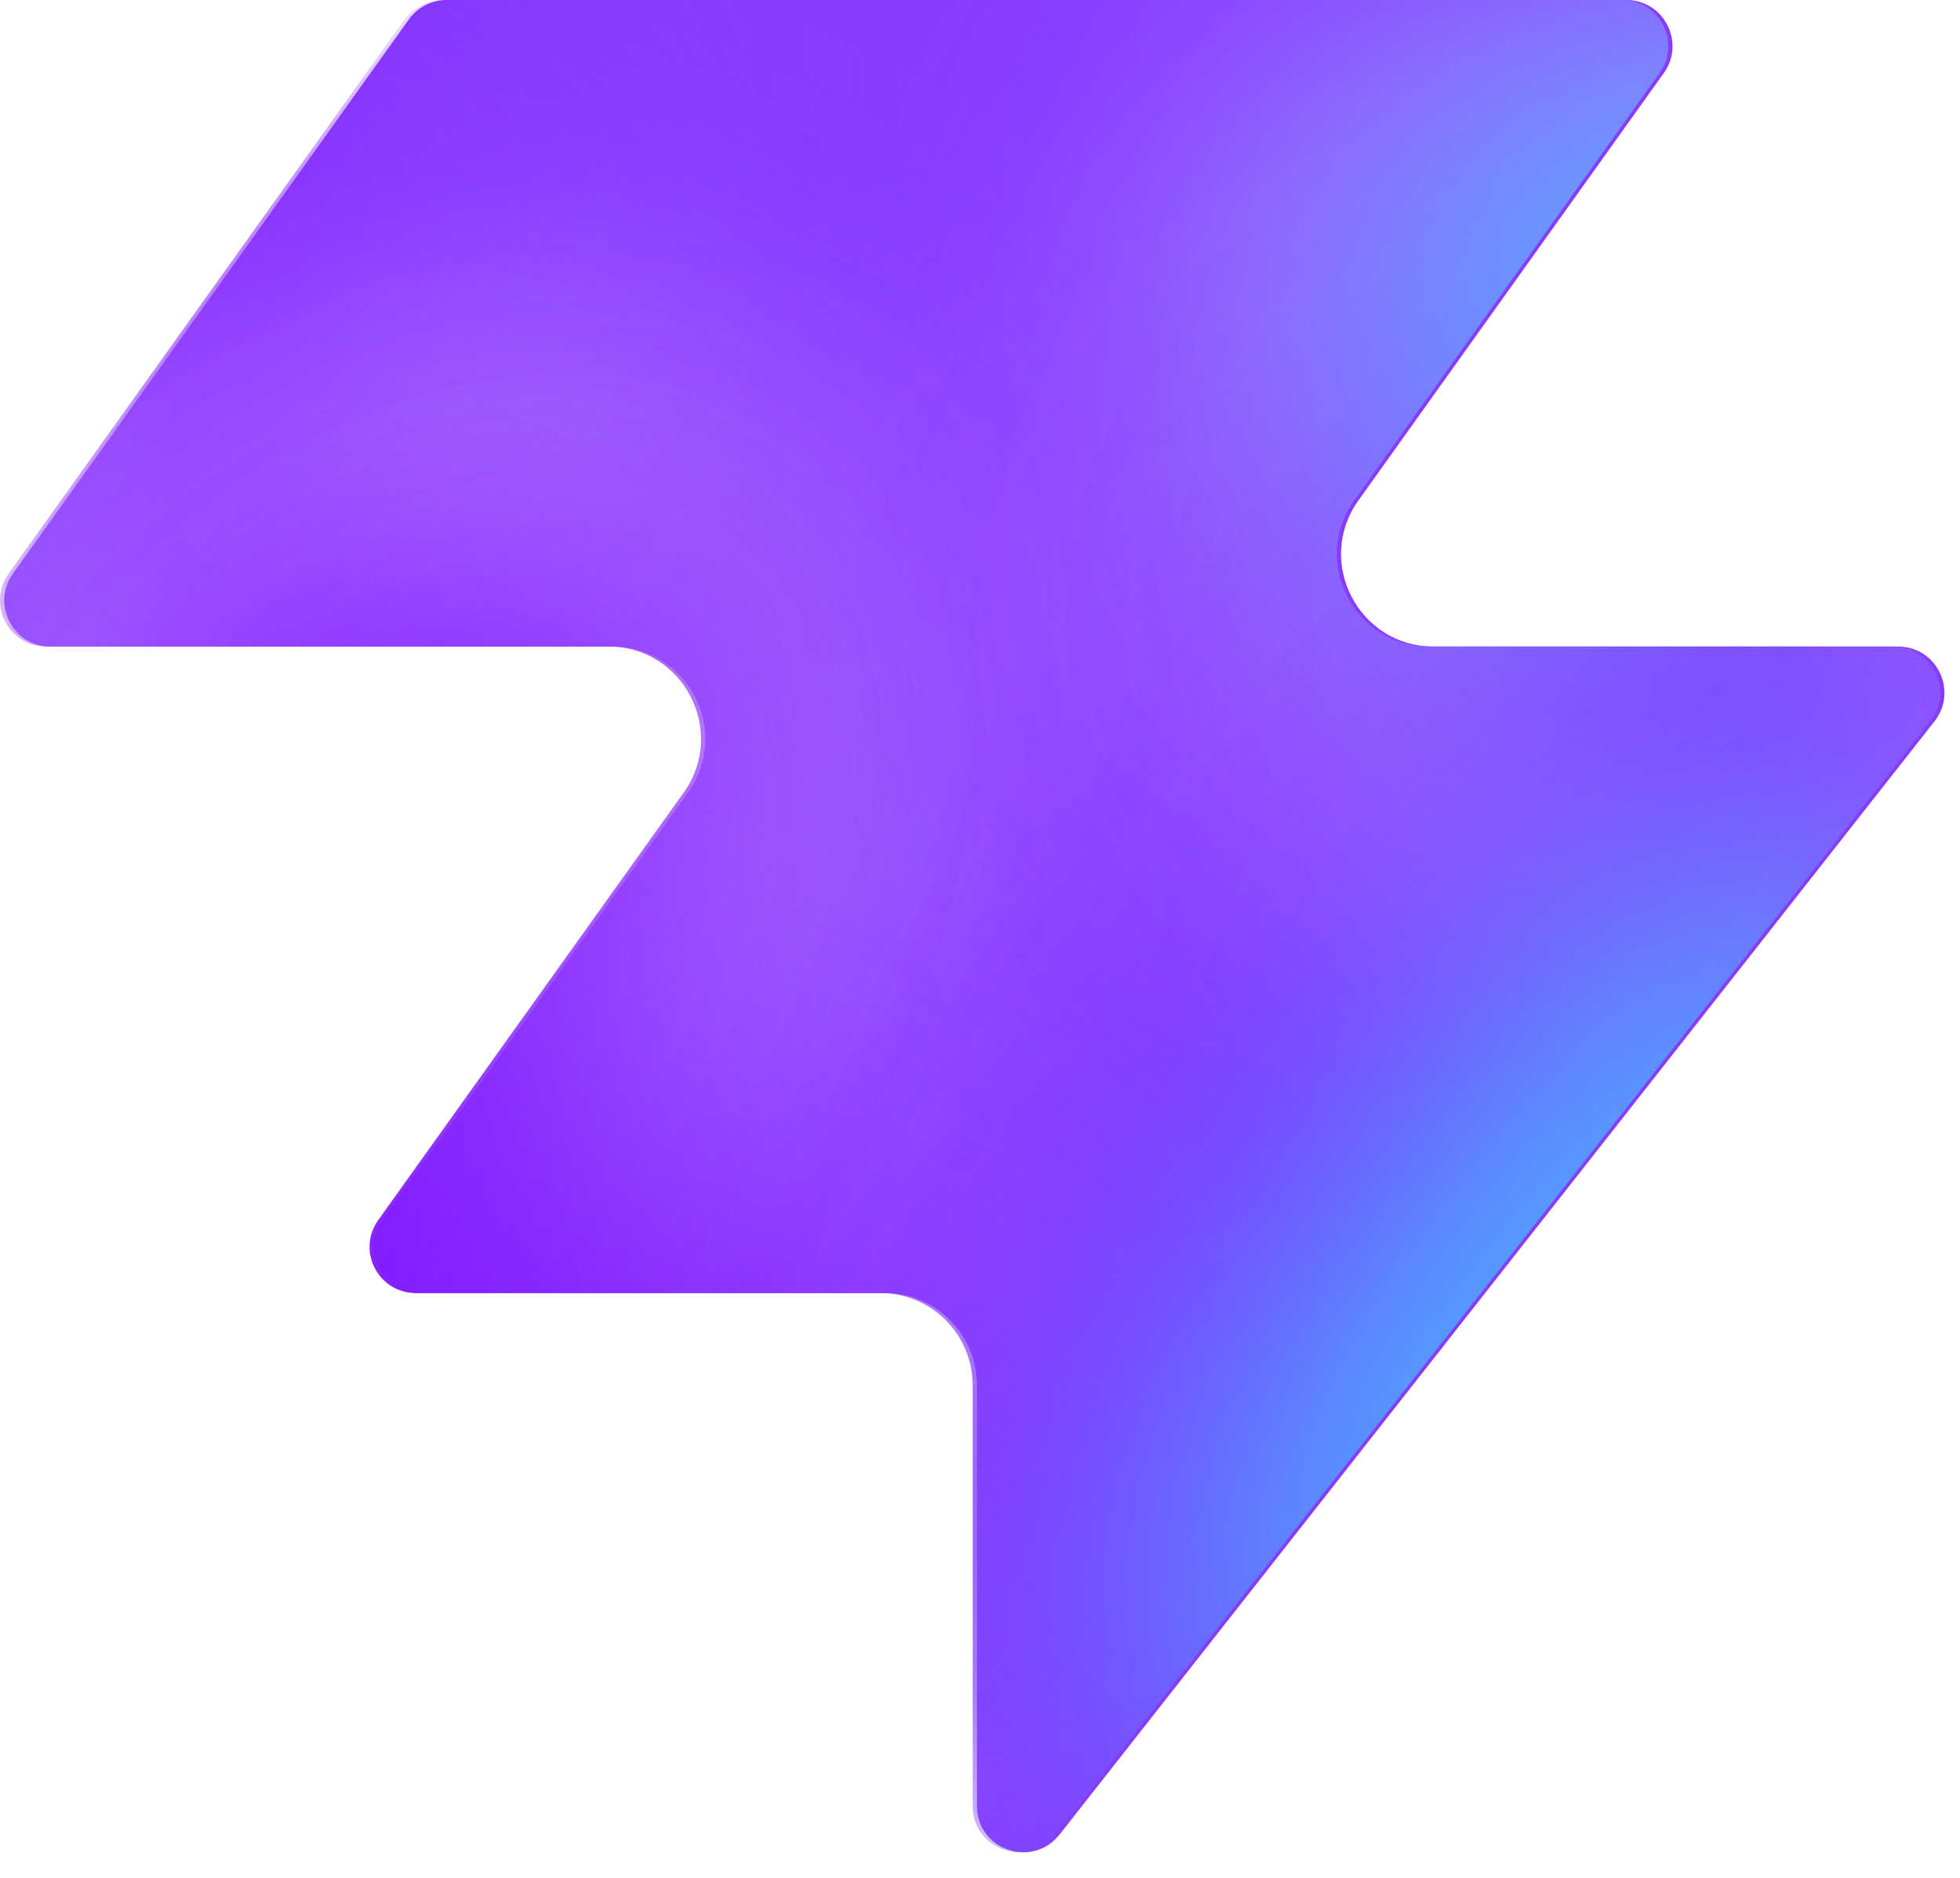
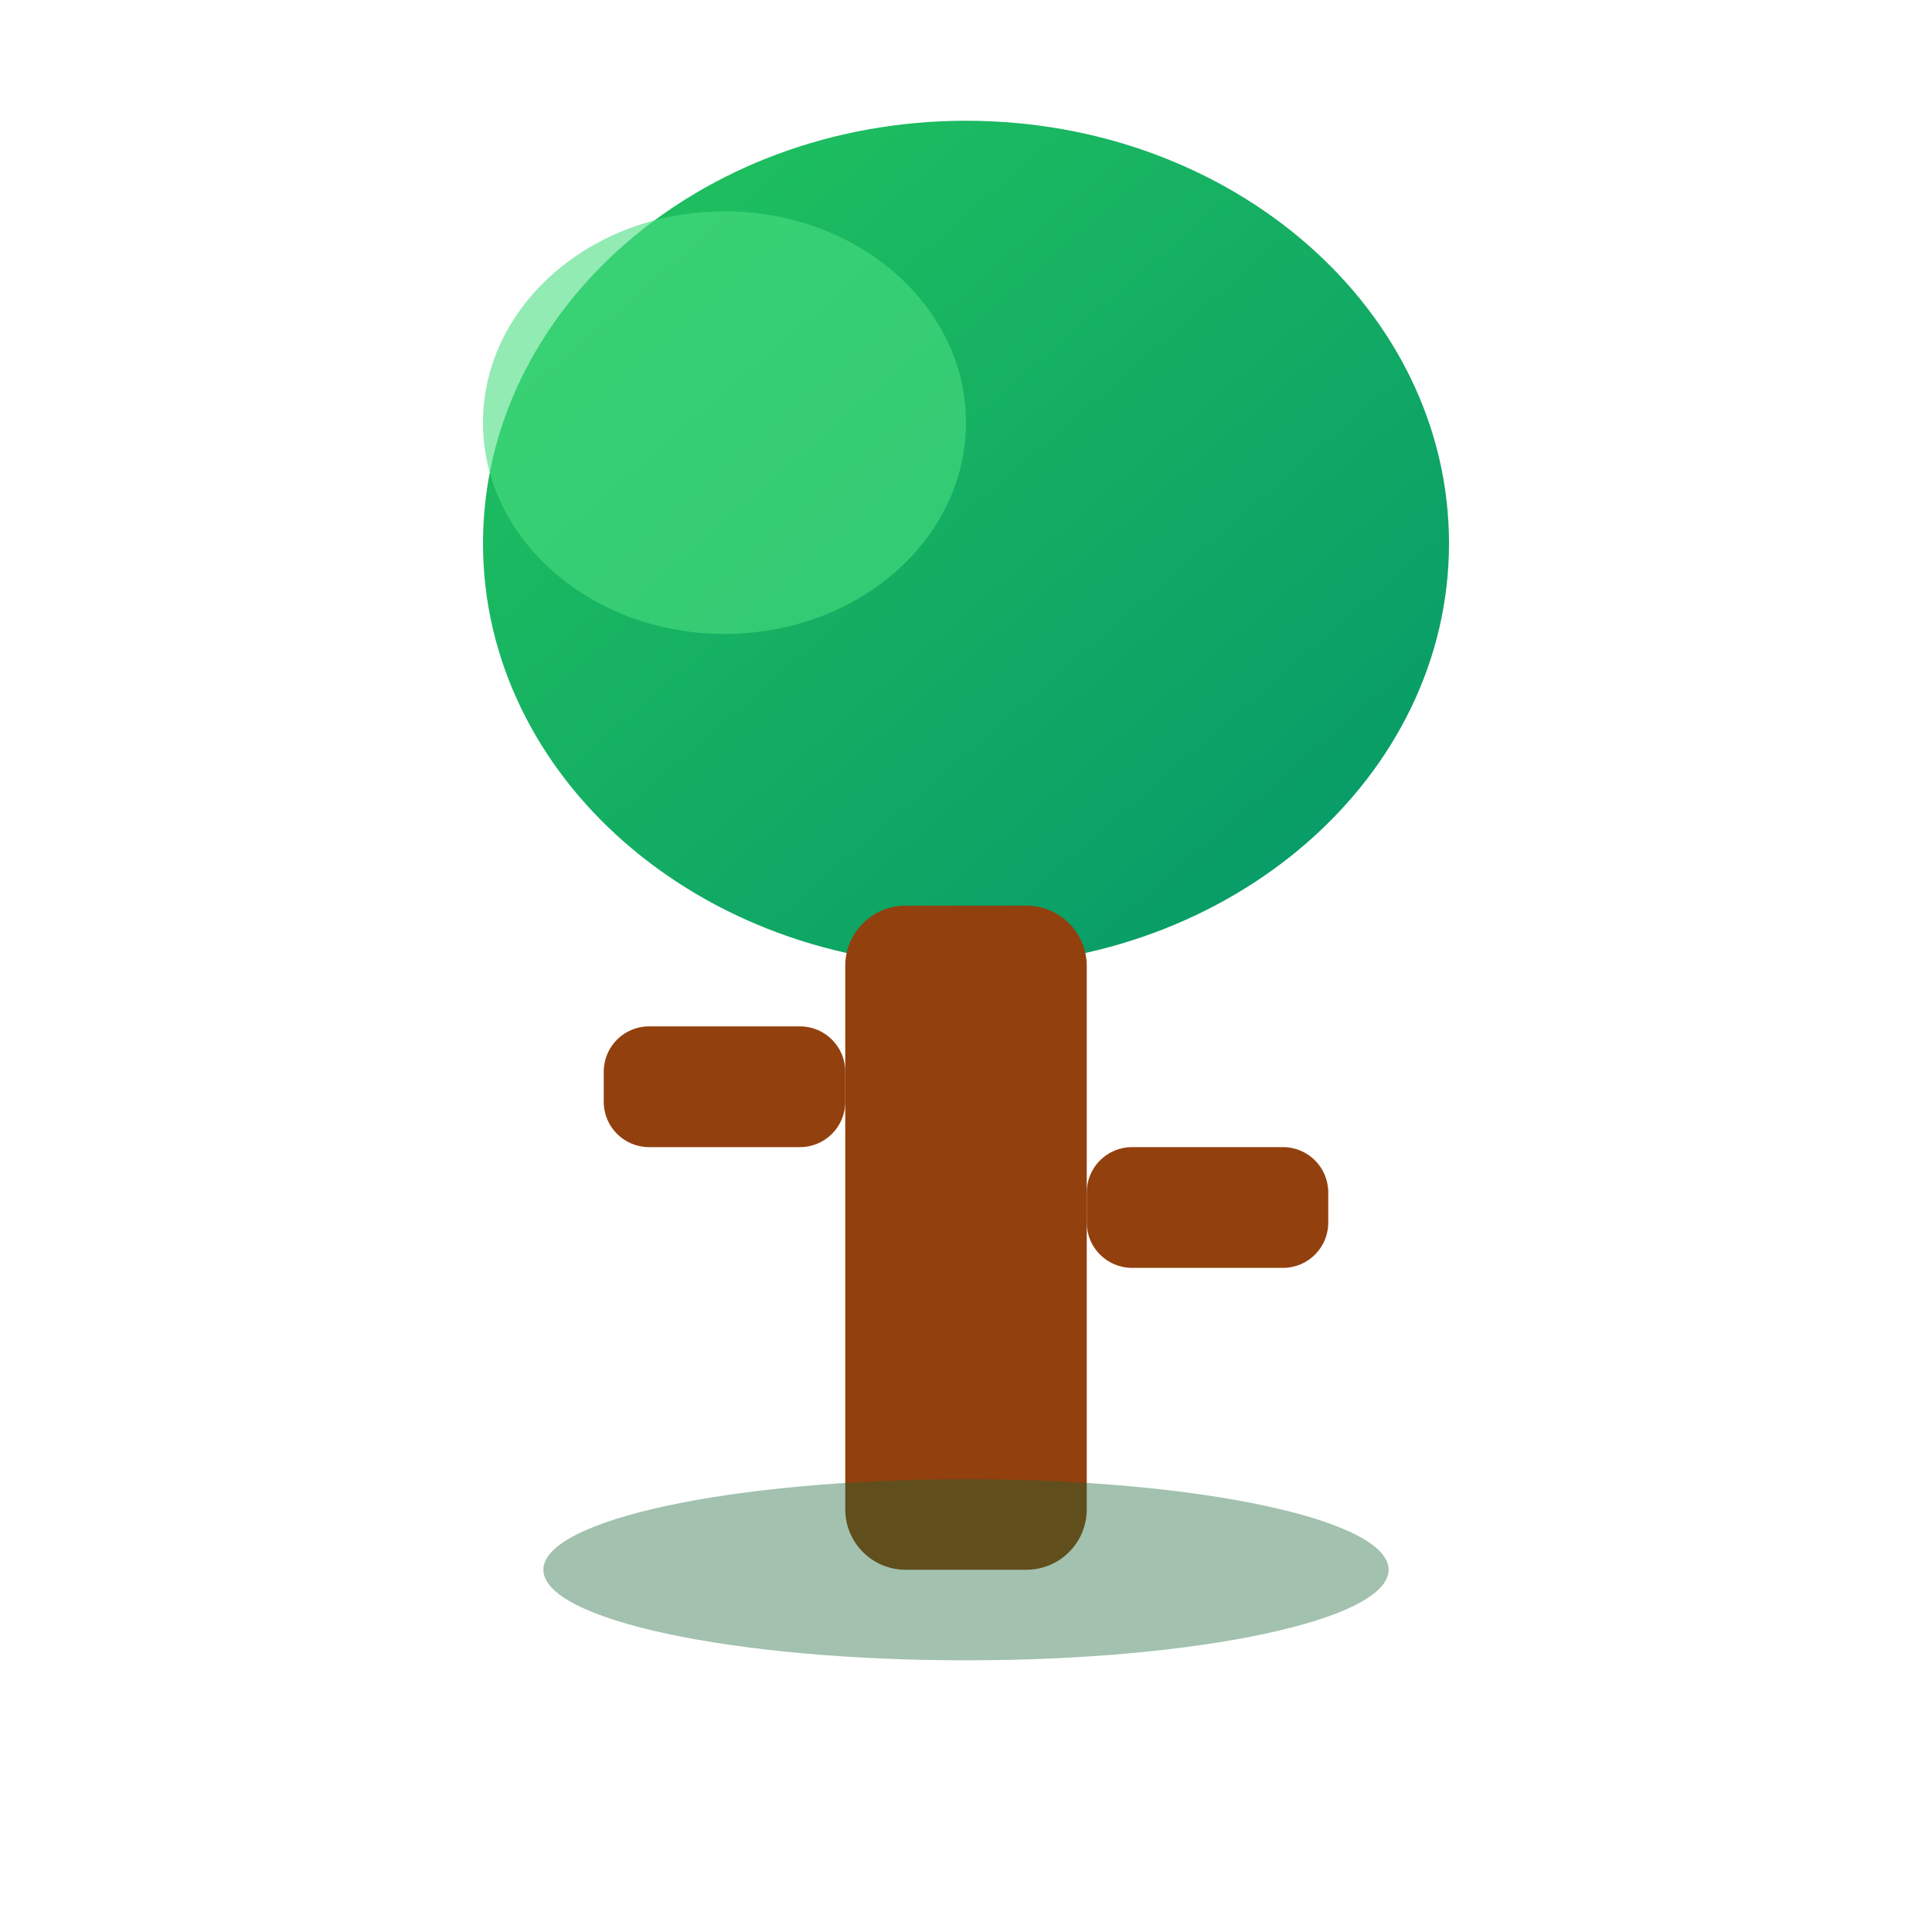
- <svg xmlns="http://www.w3.org/2000/svg" width="48" height="46" fill="none" viewBox="0 0 48 46">
-   <path fill="#863bff" d="M25.946 44.938c-.664.845-2.021.375-2.021-.698V33.937a2.26 2.26 0 0 0-2.262-2.262H10.287c-.92 0-1.456-1.04-.92-1.788l7.48-10.471c1.07-1.497 0-3.578-1.842-3.578H1.237c-.92 0-1.456-1.04-.92-1.788L10.013.474c.214-.297.556-.474.92-.474h28.894c.92 0 1.456 1.04.92 1.788l-7.48 10.471c-1.07 1.498 0 3.579 1.842 3.579h11.377c.943 0 1.473 1.088.89 1.83L25.947 44.94z" style="fill:#863bff;fill:color(display-p3 .525 .23 1);fill-opacity:1" />
-   <mask id="a" width="48" height="46" x="0" y="0" maskUnits="userSpaceOnUse" style="mask-type:alpha">
-     <path fill="#000" d="M25.842 44.938c-.664.844-2.021.375-2.021-.698V33.937a2.26 2.26 0 0 0-2.262-2.262H10.183c-.92 0-1.456-1.04-.92-1.788l7.48-10.471c1.07-1.498 0-3.579-1.842-3.579H1.133c-.92 0-1.456-1.04-.92-1.787L9.91.473c.214-.297.556-.474.92-.474h28.894c.92 0 1.456 1.04.92 1.788l-7.48 10.471c-1.07 1.498 0 3.578 1.842 3.578h11.377c.943 0 1.473 1.088.89 1.832L25.843 44.94z" style="fill:#000;fill-opacity:1" />
-   </mask>
-   <g mask="url(#a)">
-     <g filter="url(#b)">
-       <ellipse cx="5.508" cy="14.704" fill="#ede6ff" rx="5.508" ry="14.704" style="fill:#ede6ff;fill:color(display-p3 .927 .903 1);fill-opacity:1" transform="matrix(.00324 1 1 -.00324 -4.47 31.516)" />
-     </g>
-     <g filter="url(#c)">
-       <ellipse cx="10.399" cy="29.851" fill="#ede6ff" rx="10.399" ry="29.851" style="fill:#ede6ff;fill:color(display-p3 .927 .903 1);fill-opacity:1" transform="matrix(.00324 1 1 -.00324 -39.328 7.883)" />
-     </g>
-     <g filter="url(#d)">
-       <ellipse cx="5.508" cy="30.487" fill="#7e14ff" rx="5.508" ry="30.487" style="fill:#7e14ff;fill:color(display-p3 .492 .077 1);fill-opacity:1" transform="rotate(89.814 -25.913 -14.639)scale(1 -1)" />
-     </g>
-     <g filter="url(#e)">
-       <ellipse cx="5.508" cy="30.599" fill="#7e14ff" rx="5.508" ry="30.599" style="fill:#7e14ff;fill:color(display-p3 .492 .077 1);fill-opacity:1" transform="rotate(89.814 -32.644 -3.334)scale(1 -1)" />
-     </g>
-     <g filter="url(#f)">
-       <ellipse cx="5.508" cy="30.599" fill="#7e14ff" rx="5.508" ry="30.599" style="fill:#7e14ff;fill:color(display-p3 .492 .077 1);fill-opacity:1" transform="matrix(.00324 1 1 -.00324 -34.34 30.47)" />
-     </g>
-     <g filter="url(#g)">
-       <ellipse cx="14.072" cy="22.078" fill="#ede6ff" rx="14.072" ry="22.078" style="fill:#ede6ff;fill:color(display-p3 .927 .903 1);fill-opacity:1" transform="rotate(93.35 24.506 48.493)scale(-1 1)" />
-     </g>
-     <g filter="url(#h)">
-       <ellipse cx="3.47" cy="21.501" fill="#7e14ff" rx="3.47" ry="21.501" style="fill:#7e14ff;fill:color(display-p3 .492 .077 1);fill-opacity:1" transform="rotate(89.009 28.708 47.59)scale(-1 1)" />
-     </g>
-     <g filter="url(#i)">
-       <ellipse cx="3.47" cy="21.501" fill="#7e14ff" rx="3.47" ry="21.501" style="fill:#7e14ff;fill:color(display-p3 .492 .077 1);fill-opacity:1" transform="rotate(89.009 28.708 47.59)scale(-1 1)" />
-     </g>
-     <g filter="url(#j)">
-       <ellipse cx=".387" cy="8.972" fill="#7e14ff" rx="4.407" ry="29.108" style="fill:#7e14ff;fill:color(display-p3 .492 .077 1);fill-opacity:1" transform="rotate(39.51 .387 8.972)" />
-     </g>
-     <g filter="url(#k)">
-       <ellipse cx="47.523" cy="-6.092" fill="#7e14ff" rx="4.407" ry="29.108" style="fill:#7e14ff;fill:color(display-p3 .492 .077 1);fill-opacity:1" transform="rotate(37.892 47.523 -6.092)" />
-     </g>
-     <g filter="url(#l)">
-       <ellipse cx="41.412" cy="6.333" fill="#47bfff" rx="5.971" ry="9.665" style="fill:#47bfff;fill:color(display-p3 .28 .748 1);fill-opacity:1" transform="rotate(37.892 41.412 6.333)" />
-     </g>
-     <g filter="url(#m)">
-       <ellipse cx="-1.879" cy="38.332" fill="#7e14ff" rx="4.407" ry="29.108" style="fill:#7e14ff;fill:color(display-p3 .492 .077 1);fill-opacity:1" transform="rotate(37.892 -1.88 38.332)" />
-     </g>
-     <g filter="url(#n)">
-       <ellipse cx="-1.879" cy="38.332" fill="#7e14ff" rx="4.407" ry="29.108" style="fill:#7e14ff;fill:color(display-p3 .492 .077 1);fill-opacity:1" transform="rotate(37.892 -1.88 38.332)" />
-     </g>
-     <g filter="url(#o)">
-       <ellipse cx="35.651" cy="29.907" fill="#7e14ff" rx="4.407" ry="29.108" style="fill:#7e14ff;fill:color(display-p3 .492 .077 1);fill-opacity:1" transform="rotate(37.892 35.651 29.907)" />
-     </g>
-     <g filter="url(#p)">
-       <ellipse cx="38.418" cy="32.4" fill="#47bfff" rx="5.971" ry="15.297" style="fill:#47bfff;fill:color(display-p3 .28 .748 1);fill-opacity:1" transform="rotate(37.892 38.418 32.4)" />
-     </g>
-   </g>
+ <svg xmlns="http://www.w3.org/2000/svg" viewBox="0 0 64 64">
  <defs>
-     <filter id="b" width="60.045" height="41.654" x="-19.77" y="16.149" color-interpolation-filters="sRGB" filterUnits="userSpaceOnUse">
-       <feFlood flood-opacity="0" result="BackgroundImageFix" />
-       <feBlend in="SourceGraphic" in2="BackgroundImageFix" result="shape" />
-       <feGaussianBlur result="effect1_foregroundBlur_2002_17158" stdDeviation="7.659" />
-     </filter>
-     <filter id="c" width="90.34" height="51.437" x="-54.613" y="-7.533" color-interpolation-filters="sRGB" filterUnits="userSpaceOnUse">
-       <feFlood flood-opacity="0" result="BackgroundImageFix" />
-       <feBlend in="SourceGraphic" in2="BackgroundImageFix" result="shape" />
-       <feGaussianBlur result="effect1_foregroundBlur_2002_17158" stdDeviation="7.659" />
-     </filter>
-     <filter id="d" width="79.355" height="29.4" x="-49.64" y="2.03" color-interpolation-filters="sRGB" filterUnits="userSpaceOnUse">
-       <feFlood flood-opacity="0" result="BackgroundImageFix" />
-       <feBlend in="SourceGraphic" in2="BackgroundImageFix" result="shape" />
-       <feGaussianBlur result="effect1_foregroundBlur_2002_17158" stdDeviation="4.596" />
-     </filter>
-     <filter id="e" width="79.579" height="29.4" x="-45.045" y="20.029" color-interpolation-filters="sRGB" filterUnits="userSpaceOnUse">
-       <feFlood flood-opacity="0" result="BackgroundImageFix" />
-       <feBlend in="SourceGraphic" in2="BackgroundImageFix" result="shape" />
-       <feGaussianBlur result="effect1_foregroundBlur_2002_17158" stdDeviation="4.596" />
-     </filter>
-     <filter id="f" width="79.579" height="29.4" x="-43.513" y="21.178" color-interpolation-filters="sRGB" filterUnits="userSpaceOnUse">
-       <feFlood flood-opacity="0" result="BackgroundImageFix" />
-       <feBlend in="SourceGraphic" in2="BackgroundImageFix" result="shape" />
-       <feGaussianBlur result="effect1_foregroundBlur_2002_17158" stdDeviation="4.596" />
-     </filter>
-     <filter id="g" width="74.749" height="58.852" x="15.756" y="-17.901" color-interpolation-filters="sRGB" filterUnits="userSpaceOnUse">
-       <feFlood flood-opacity="0" result="BackgroundImageFix" />
-       <feBlend in="SourceGraphic" in2="BackgroundImageFix" result="shape" />
-       <feGaussianBlur result="effect1_foregroundBlur_2002_17158" stdDeviation="7.659" />
-     </filter>
-     <filter id="h" width="61.377" height="25.362" x="23.548" y="2.284" color-interpolation-filters="sRGB" filterUnits="userSpaceOnUse">
-       <feFlood flood-opacity="0" result="BackgroundImageFix" />
-       <feBlend in="SourceGraphic" in2="BackgroundImageFix" result="shape" />
-       <feGaussianBlur result="effect1_foregroundBlur_2002_17158" stdDeviation="4.596" />
-     </filter>
-     <filter id="i" width="61.377" height="25.362" x="23.548" y="2.284" color-interpolation-filters="sRGB" filterUnits="userSpaceOnUse">
-       <feFlood flood-opacity="0" result="BackgroundImageFix" />
-       <feBlend in="SourceGraphic" in2="BackgroundImageFix" result="shape" />
-       <feGaussianBlur result="effect1_foregroundBlur_2002_17158" stdDeviation="4.596" />
-     </filter>
-     <filter id="j" width="56.045" height="63.649" x="-27.636" y="-22.853" color-interpolation-filters="sRGB" filterUnits="userSpaceOnUse">
-       <feFlood flood-opacity="0" result="BackgroundImageFix" />
-       <feBlend in="SourceGraphic" in2="BackgroundImageFix" result="shape" />
-       <feGaussianBlur result="effect1_foregroundBlur_2002_17158" stdDeviation="4.596" />
-     </filter>
-     <filter id="k" width="54.814" height="64.646" x="20.116" y="-38.415" color-interpolation-filters="sRGB" filterUnits="userSpaceOnUse">
-       <feFlood flood-opacity="0" result="BackgroundImageFix" />
-       <feBlend in="SourceGraphic" in2="BackgroundImageFix" result="shape" />
-       <feGaussianBlur result="effect1_foregroundBlur_2002_17158" stdDeviation="4.596" />
-     </filter>
-     <filter id="l" width="33.541" height="35.313" x="24.641" y="-11.323" color-interpolation-filters="sRGB" filterUnits="userSpaceOnUse">
-       <feFlood flood-opacity="0" result="BackgroundImageFix" />
-       <feBlend in="SourceGraphic" in2="BackgroundImageFix" result="shape" />
-       <feGaussianBlur result="effect1_foregroundBlur_2002_17158" stdDeviation="4.596" />
-     </filter>
-     <filter id="m" width="54.814" height="64.646" x="-29.286" y="6.009" color-interpolation-filters="sRGB" filterUnits="userSpaceOnUse">
-       <feFlood flood-opacity="0" result="BackgroundImageFix" />
-       <feBlend in="SourceGraphic" in2="BackgroundImageFix" result="shape" />
-       <feGaussianBlur result="effect1_foregroundBlur_2002_17158" stdDeviation="4.596" />
-     </filter>
-     <filter id="n" width="54.814" height="64.646" x="-29.286" y="6.009" color-interpolation-filters="sRGB" filterUnits="userSpaceOnUse">
-       <feFlood flood-opacity="0" result="BackgroundImageFix" />
-       <feBlend in="SourceGraphic" in2="BackgroundImageFix" result="shape" />
-       <feGaussianBlur result="effect1_foregroundBlur_2002_17158" stdDeviation="4.596" />
-     </filter>
-     <filter id="o" width="54.814" height="64.646" x="8.244" y="-2.416" color-interpolation-filters="sRGB" filterUnits="userSpaceOnUse">
-       <feFlood flood-opacity="0" result="BackgroundImageFix" />
-       <feBlend in="SourceGraphic" in2="BackgroundImageFix" result="shape" />
-       <feGaussianBlur result="effect1_foregroundBlur_2002_17158" stdDeviation="4.596" />
-     </filter>
-     <filter id="p" width="39.409" height="43.623" x="18.713" y="10.588" color-interpolation-filters="sRGB" filterUnits="userSpaceOnUse">
-       <feFlood flood-opacity="0" result="BackgroundImageFix" />
-       <feBlend in="SourceGraphic" in2="BackgroundImageFix" result="shape" />
-       <feGaussianBlur result="effect1_foregroundBlur_2002_17158" stdDeviation="4.596" />
-     </filter>
+     <linearGradient id="leaf" x1="0%" y1="0%" x2="100%" y2="100%">
+       <stop offset="0%" stop-color="#22c55e" />
+       <stop offset="100%" stop-color="#059669" />
+     </linearGradient>
  </defs>
+   <ellipse cx="32" cy="18" rx="16" ry="14" fill="url(#leaf)" />
+   <ellipse cx="24" cy="14" rx="8" ry="7" fill="#4ade80" opacity="0.6" />
+   <rect x="28" y="30" width="8" height="22" rx="2" fill="#92400e" />
+   <rect x="20" y="34" width="8" height="4" rx="1.5" fill="#92400e" />
+   <rect x="36" y="38" width="8" height="4" rx="1.5" fill="#92400e" />
+   <ellipse cx="32" cy="52" rx="14" ry="3" fill="#166534" opacity="0.4" />
</svg>
